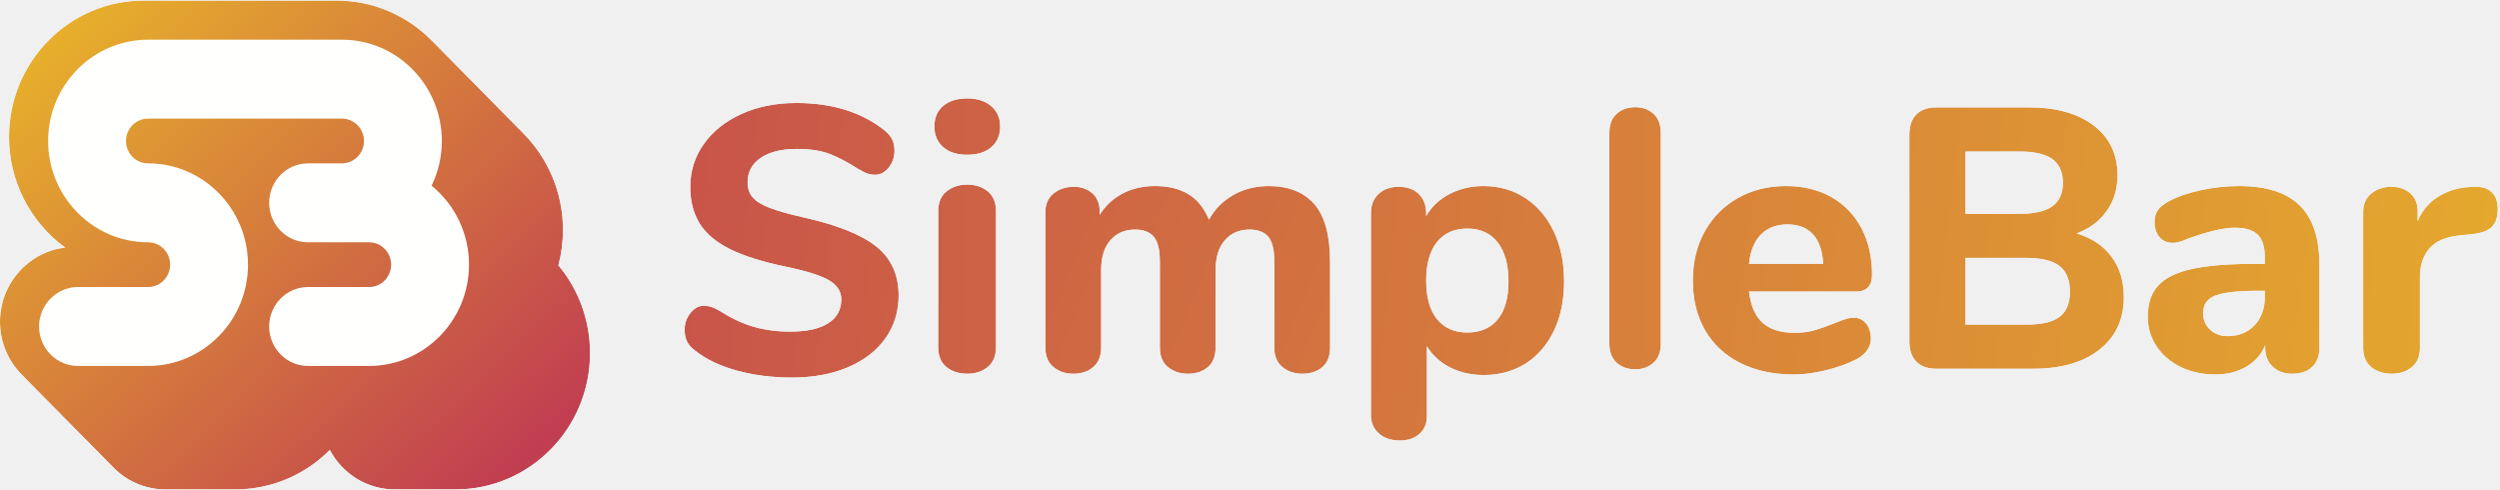
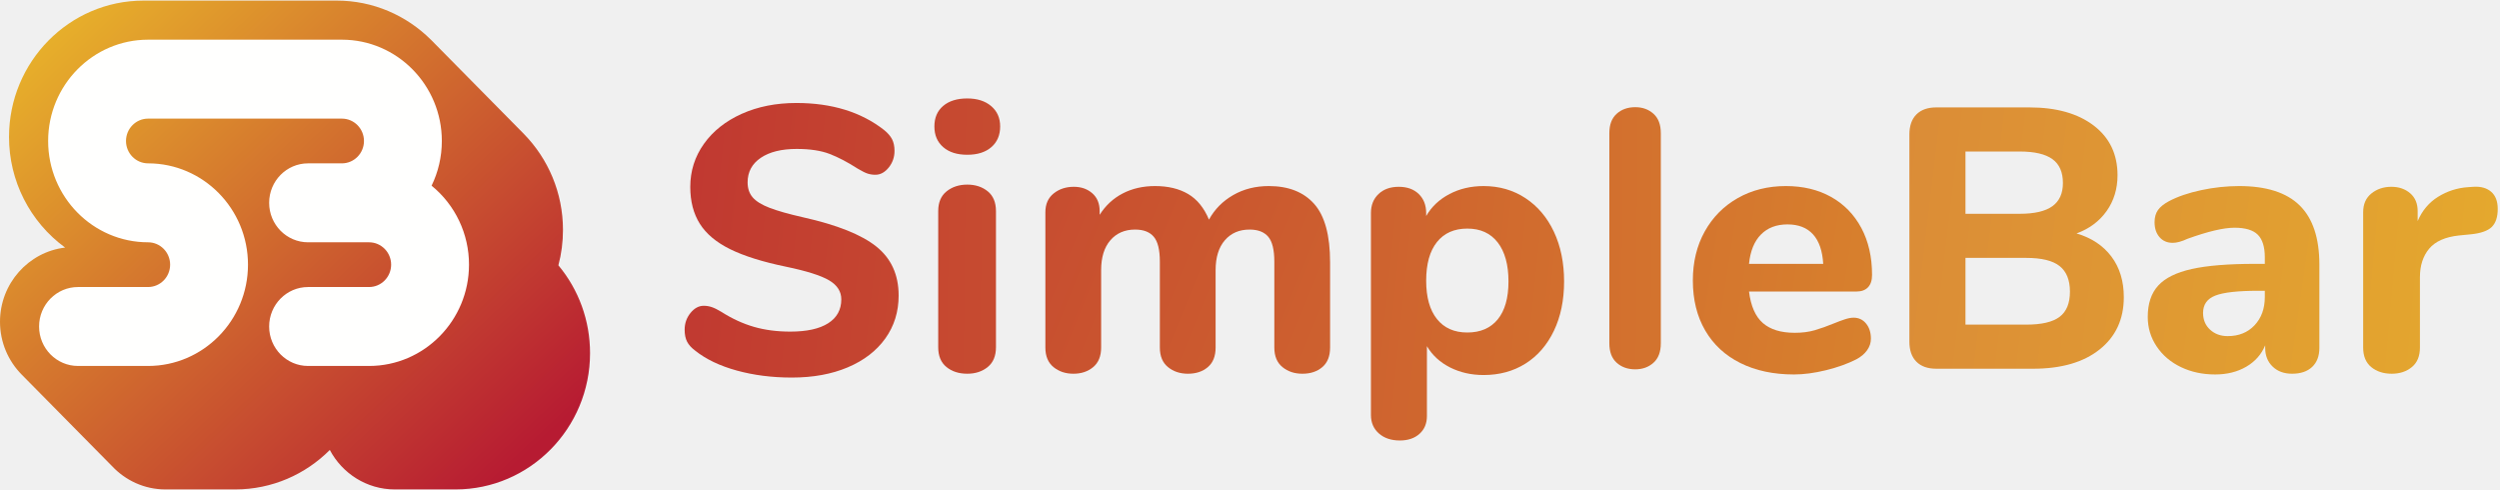
- <svg xmlns="http://www.w3.org/2000/svg" xmlns:xlink="http://www.w3.org/1999/xlink" height="111" width="567">
-   <linearGradient id="a">
-     <stop offset="0" stop-color="#e7b02b" />
-     <stop offset="1" stop-color="#c13e51" />
-   </linearGradient>
-   <linearGradient id="b" x1="900.348%" x2="-223.779%" xlink:href="#a" y1="168.689%" y2="11.726%" />
-   <linearGradient id="c" x1="2613.951%" x2="-1118.104%" xlink:href="#a" y1="155.619%" y2="1.848%" />
-   <linearGradient id="d" x1="546.761%" x2="-285.796%" xlink:href="#a" y1="184.393%" y2="-38.557%" />
-   <linearGradient id="e" x1="640.557%" x2="-591.447%" xlink:href="#a" y1="130.724%" y2="-34.222%" />
-   <linearGradient id="f" x1="1835.894%" x2="-2414.678%" xlink:href="#a" y1="116.586%" y2="-41.909%" />
-   <linearGradient id="g" x1="541.667%" x2="-835.807%" xlink:href="#a" y1="128.734%" y2="-93.344%" />
-   <linearGradient id="h" x1="342.393%" x2="-762.445%" xlink:href="#a" y1="94.549%" y2="-66.418%" />
-   <linearGradient id="i" x1="294.521%" x2="-1122.309%" xlink:href="#a" y1="88.696%" y2="-133.382%" />
-   <linearGradient id="j" x1="219.156%" x2="-1573.811%" xlink:href="#a" y1="70.839%" y2="-152.893%" />
-   <linearGradient id="k" x1="2.379%" x2="90.858%" xlink:href="#a" y1="13.22%" y2="91.018%" />
-   <mask id="l" fill="#fff">
-     <path d="m12.16 61.037c-3.856-1.062-7.002-2.57-9.439-4.521-.85-.633-1.46-1.306-1.827-2.025-.37-.717-.554-1.621-.554-2.713 0-1.435.44-2.698 1.318-3.79.88-1.09 1.885-1.637 3.018-1.637a5.68 5.68 0 0 1 1.829.302c.596.202 1.318.56 2.168 1.077 2.437 1.55 4.903 2.684 7.398 3.402 2.494.719 5.242 1.077 8.248 1.077 3.74 0 6.602-.632 8.588-1.896 1.983-1.261 2.976-3.071 2.976-5.426 0-1.779-.923-3.215-2.764-4.307-1.842-1.09-5.116-2.123-9.82-3.1-5.272-1.09-9.481-2.412-12.627-3.962s-5.442-3.474-6.888-5.772c-1.446-2.295-2.168-5.08-2.168-8.354 0-3.618 1.035-6.876 3.104-9.776 2.068-2.9 4.931-5.168 8.588-6.805 3.656-1.636 7.78-2.454 12.371-2.454 8.049 0 14.68 2.039 19.897 6.115.85.689 1.459 1.393 1.828 2.11.368.72.553 1.594.553 2.628 0 1.435-.44 2.699-1.318 3.79-.88 1.091-1.886 1.636-3.019 1.636a5.669 5.669 0 0 1 -1.743-.26c-.54-.17-1.29-.544-2.254-1.119-2.325-1.492-4.463-2.612-6.42-3.358-1.955-.746-4.435-1.12-7.44-1.12-3.457 0-6.178.676-8.161 2.024-1.985 1.35-2.976 3.2-2.976 5.555 0 1.379.382 2.513 1.148 3.403.765.891 2.04 1.679 3.826 2.368 1.785.69 4.321 1.408 7.61 2.154 7.708 1.722 13.25 3.934 16.622 6.632 3.372 2.7 5.06 6.403 5.06 11.111 0 3.675-1.007 6.92-3.019 9.733-2.013 2.814-4.846 4.996-8.503 6.546-3.655 1.55-7.893 2.325-12.711 2.325-4.479 0-8.645-.531-12.5-1.593" fill="#fff" fill-rule="evenodd" />
-   </mask>
-   <mask id="m" fill="#fff">
-     <path d="m2.738 61.236c-1.245-1.015-1.865-2.51-1.865-4.484v-30.877c0-1.973.635-3.469 1.908-4.484 1.272-1.014 2.834-1.522 4.686-1.522 1.85 0 3.398.508 4.642 1.522 1.243 1.015 1.865 2.51 1.865 4.484v30.877c0 1.975-.622 3.468-1.865 4.484-1.244 1.015-2.792 1.523-4.642 1.523-1.909 0-3.486-.508-4.729-1.523zm-.737-49.869c-1.331-1.155-1.996-2.72-1.996-4.695 0-1.972.665-3.522 1.996-4.652 1.329-1.127 3.152-1.692 5.466-1.692 2.255 0 4.062.578 5.423 1.734 1.358 1.156 2.038 2.694 2.038 4.61 0 1.975-.665 3.54-1.995 4.695-1.331 1.157-3.153 1.734-5.466 1.734-2.314 0-4.136-.577-5.466-1.734z" fill="#fff" fill-rule="evenodd" />
-   </mask>
-   <mask id="n" fill="#fff">
-     <path d="m61.184 4.253c2.4 2.705 3.602 7.122 3.602 13.254v19.317c0 1.952-.585 3.428-1.758 4.432-1.174 1.004-2.682 1.505-4.526 1.505-1.787 0-3.297-.501-4.524-1.505-1.23-1.004-1.844-2.48-1.844-4.432v-19.484c0-2.676-.46-4.558-1.382-5.645s-2.333-1.63-4.23-1.63c-2.347 0-4.22.81-5.615 2.425-1.397 1.618-2.095 3.875-2.095 6.774v17.56c0 1.952-.586 3.428-1.759 4.432s-2.682 1.505-4.525 1.505c-1.788 0-3.297-.501-4.525-1.505-1.229-1.004-1.843-2.48-1.843-4.432v-19.484c0-2.676-.46-4.558-1.382-5.645s-2.334-1.63-4.232-1.63c-2.345 0-4.218.81-5.613 2.425-1.397 1.618-2.095 3.875-2.095 6.774v17.56c0 1.952-.602 3.428-1.802 4.432-1.202 1.004-2.695 1.505-4.482 1.505-1.79 0-3.297-.501-4.525-1.505-1.229-1.004-1.843-2.48-1.843-4.432v-30.69c0-1.84.627-3.261 1.885-4.265 1.257-1.002 2.779-1.504 4.567-1.504 1.675 0 3.07.488 4.19 1.463 1.116.976 1.675 2.328 1.675 4.056v.836c1.34-2.118 3.085-3.734 5.236-4.85 2.151-1.116 4.595-1.674 7.332-1.674 2.96 0 5.46.6 7.499 1.798 2.038 1.2 3.616 3.136 4.734 5.812 1.284-2.342 3.113-4.194 5.488-5.561 2.374-1.365 5.07-2.048 8.086-2.048 4.468 0 7.904 1.353 10.306 4.056" fill="#fff" fill-rule="evenodd" />
-   </mask>
-   <mask id="o" fill="#fff">
-     <path d="m28.82 30.434c1.626-1.984 2.44-4.85 2.44-8.597 0-3.802-.814-6.751-2.44-8.848-1.627-2.097-3.925-3.145-6.897-3.145-2.974 0-5.272 1.02-6.897 3.061-1.628 2.041-2.44 4.963-2.44 8.764 0 3.747.812 6.64 2.44 8.681 1.625 2.041 3.923 3.061 6.897 3.061 2.972 0 5.27-.992 6.898-2.977zm6.267-27.51c2.776 1.818 4.934 4.361 6.477 7.632 1.541 3.27 2.314 7.033 2.314 11.281 0 4.25-.773 7.982-2.314 11.197-1.543 3.216-3.688 5.69-6.434 7.422-2.749 1.734-5.918 2.6-9.506 2.6-2.804 0-5.341-.574-7.613-1.719-2.27-1.146-4.024-2.754-5.257-4.822v15.852c0 1.676-.56 3.019-1.682 4.025s-2.608 1.51-4.458 1.51c-1.963 0-3.548-.532-4.753-1.594-1.206-1.063-1.809-2.46-1.809-4.194v-45.793c0-1.79.576-3.23 1.726-4.32 1.148-1.09 2.676-1.635 4.582-1.635s3.42.545 4.543 1.635c1.12 1.09 1.682 2.53 1.682 4.32v.67c1.233-2.124 2.999-3.786 5.3-4.99 2.298-1.201 4.878-1.803 7.738-1.803 3.533 0 6.688.91 9.463 2.725z" fill="#fff" fill-rule="evenodd" />
-   </mask>
-   <mask id="p" fill="#fff">
-     <path d="m1.808 58.268c-1.109-.996-1.663-2.462-1.663-4.401v-47.663c0-1.937.554-3.405 1.663-4.401 1.108-.997 2.512-1.495 4.216-1.495 1.65 0 3.027.498 4.138 1.495 1.108.996 1.663 2.464 1.663 4.4v47.664c0 1.939-.555 3.405-1.663 4.401-1.11.997-2.489 1.495-4.138 1.495-1.703 0-3.108-.498-4.216-1.495" fill="#fff" fill-rule="evenodd" />
-   </mask>
-   <mask id="q" fill="#fff">
-     <path d="m15.537 11.193c-1.512 1.535-2.413 3.75-2.703 6.649h16.836c-.174-2.955-.944-5.185-2.313-6.69-1.366-1.506-3.3-2.258-5.802-2.258-2.499 0-4.506.767-6.019 2.3zm23.866 20.197c.727.891 1.09 2.035 1.09 3.428 0 .949-.294 1.827-.874 2.635s-1.396 1.492-2.444 2.048c-1.977 1.003-4.274 1.827-6.893 2.467-2.615.64-5.032.961-7.24.961-4.658 0-8.711-.864-12.173-2.592s-6.123-4.194-7.984-7.4c-1.864-3.207-2.792-6.984-2.792-11.332 0-4.181.901-7.888 2.704-11.122 1.802-3.233 4.305-5.755 7.503-7.568 3.2-1.81 6.835-2.718 10.908-2.718 3.895 0 7.314.823 10.254 2.467 2.935 1.645 5.221 3.986 6.85 7.024 1.628 3.04 2.44 6.594 2.44 10.662 0 1.227-.305 2.162-.912 2.801-.612.642-1.474.962-2.576.962h-24.43c.406 3.29 1.45 5.674 3.14 7.15 1.687 1.477 4.1 2.216 7.241 2.216 1.687 0 3.2-.195 4.537-.585 1.339-.39 2.82-.92 4.452-1.589a35.775 35.775 0 0 1 2.356-.878c.754-.25 1.423-.377 2.007-.377 1.16 0 2.108.447 2.836 1.339z" fill="#fff" fill-rule="evenodd" />
-   </mask>
-   <mask id="r" fill="#fff">
-     <path d="m34.304 47.858c1.563-1.177 2.346-3.082 2.346-5.717 0-2.633-.783-4.566-2.346-5.8-1.563-1.232-4.076-1.85-7.536-1.85h-13.82v15.133h13.82c3.46 0 5.973-.588 7.536-1.766zm-21.356-23.37h12.312c3.348 0 5.817-.574 7.41-1.724 1.592-1.148 2.386-2.9 2.386-5.254 0-2.466-.794-4.274-2.387-5.423-1.592-1.148-4.06-1.723-7.409-1.723h-12.312v14.123zm33.12 9.709c1.87 2.495 2.806 5.563 2.806 9.206 0 4.989-1.83 8.94-5.487 11.853-3.656 2.916-8.694 4.372-15.112 4.372h-21.942c-1.953 0-3.46-.531-4.521-1.597-1.058-1.065-1.59-2.578-1.59-4.54v-46.994c0-1.962.532-3.475 1.59-4.54 1.061-1.064 2.568-1.598 4.52-1.598h21.104c6.14 0 11.01 1.374 14.615 4.12 3.6 2.747 5.397 6.502 5.397 11.265 0 3.083-.824 5.788-2.468 8.113-1.648 2.326-3.924 4.022-6.827 5.086 3.408 1.009 6.044 2.76 7.914 5.254z" fill="#fff" fill-rule="evenodd" />
-   </mask>
-   <mask id="s" fill="#fff">
-     <path d="m24.545 31.765c1.547-1.644 2.32-3.776 2.32-6.398v-1.42h-1.458c-4.645 0-7.895.362-9.758 1.086-1.864.725-2.793 2.035-2.793 3.93 0 1.562.53 2.83 1.589 3.806 1.063.975 2.392 1.462 3.996 1.462 2.523 0 4.557-.82 6.104-2.466zm10.227-27.177c2.98 2.926 4.473 7.4 4.473 13.42v18.9c0 1.84-.548 3.276-1.634 4.306-1.09 1.032-2.61 1.547-4.557 1.547-1.833 0-3.308-.543-4.424-1.63-1.12-1.087-1.68-2.495-1.68-4.223v-.586c-.858 2.063-2.29 3.68-4.298 4.85-2.004 1.17-4.352 1.756-7.045 1.756-2.866 0-5.457-.557-7.78-1.672-2.321-1.114-4.154-2.676-5.499-4.683-1.349-2.007-2.023-4.236-2.023-6.69 0-3.01.789-5.379 2.366-7.108 1.574-1.727 4.111-2.982 7.605-3.763 3.494-.78 8.28-1.17 14.353-1.17h2.237v-1.506c0-2.34-.53-4.041-1.589-5.1-1.063-1.059-2.823-1.59-5.289-1.59-2.461 0-6.016.837-10.657 2.51-1.318.614-2.434.92-3.353.92-1.26 0-2.263-.432-3.006-1.297-.747-.863-1.12-1.993-1.12-3.387 0-1.114.259-2.034.777-2.759.514-.724 1.345-1.393 2.492-2.007 2.004-1.059 4.454-1.895 7.35-2.509a41.197 41.197 0 0 1 8.55-.92c6.188 0 10.771 1.464 13.751 4.391z" fill="#fff" fill-rule="evenodd" />
-   </mask>
-   <mask id="t" fill="#fff">
-     <path d="m29.223 1.494c.994.865 1.49 2.161 1.49 3.888 0 1.84-.454 3.207-1.361 4.098-.911.892-2.533 1.45-4.862 1.672l-2.56.251c-3.126.334-5.387 1.338-6.782 3.01-1.39 1.673-2.086 3.82-2.086 6.44v15.97c0 1.953-.613 3.43-1.834 4.433-1.225 1.004-2.745 1.505-4.563 1.505-1.875 0-3.429-.501-4.65-1.505-1.221-1.004-1.834-2.48-1.834-4.432v-30.69c0-1.84.628-3.261 1.88-4.265 1.246-1.002 2.754-1.504 4.516-1.504 1.705 0 3.127.488 4.264 1.463 1.138.976 1.705 2.328 1.705 4.056v2.256c1.025-2.395 2.575-4.235 4.65-5.518a14.597 14.597 0 0 1 6.78-2.173l1.194-.084c1.705-.111 3.055.265 4.053 1.129" fill="#fff" fill-rule="evenodd" />
-   </mask>
-   <mask id="u" fill="#fff">
-     <path d="m126.694 60.173a31.143 31.143 0 0 0 1.04-8.033c0-8.465-3.38-16.145-8.84-21.733h.003l-.097-.1-.026-.026-20.746-21.014-.129-.13-.188-.191.004.012c-5.505-5.452-13.027-8.822-21.315-8.822h-43.84c-16.825 0-30.512 13.867-30.512 30.91a31.013 31.013 0 0 0 12.726 25.104c-8.306.978-14.774 8.15-14.774 16.821 0 4.686 1.89 8.933 4.936 12.002l20.443 20.7v-.005c3.05 3.279 7.372 5.332 12.16 5.332h15.841c8.355 0 15.935-3.418 21.451-8.948 2.821 5.321 8.37 8.948 14.738 8.948h13.795c16.824 0 30.512-13.866 30.512-30.91 0-7.386-2.567-14.389-7.183-19.917" fill="#fff" fill-rule="evenodd" />
-   </mask>
+ <svg xmlns="http://www.w3.org/2000/svg" viewBox="0 0 567 111">
+   <defs>
+     <linearGradient x1="900.348%" y1="168.689%" x2="-223.779%" y2="11.726%" id="a">
+       <stop stop-color="#E7B02B" offset="0%" />
+       <stop stop-color="#B71B32" offset="100%" />
+     </linearGradient>
+     <linearGradient x1="2613.951%" y1="155.619%" x2="-1118.104%" y2="1.848%" id="b">
+       <stop stop-color="#E7B02B" offset="0%" />
+       <stop stop-color="#B71B32" offset="100%" />
+     </linearGradient>
+     <linearGradient x1="546.761%" y1="184.393%" x2="-285.796%" y2="-38.557%" id="c">
+       <stop stop-color="#E7B02B" offset="0%" />
+       <stop stop-color="#B71B32" offset="100%" />
+     </linearGradient>
+     <linearGradient x1="640.557%" y1="130.724%" x2="-591.447%" y2="-34.222%" id="d">
+       <stop stop-color="#E7B02B" offset="0%" />
+       <stop stop-color="#B71B32" offset="100%" />
+     </linearGradient>
+     <linearGradient x1="1835.894%" y1="116.586%" x2="-2414.678%" y2="-41.909%" id="e">
+       <stop stop-color="#E7B02B" offset="0%" />
+       <stop stop-color="#B71B32" offset="100%" />
+     </linearGradient>
+     <linearGradient x1="541.667%" y1="128.734%" x2="-835.807%" y2="-93.344%" id="f">
+       <stop stop-color="#E7B02B" offset="0%" />
+       <stop stop-color="#B71B32" offset="100%" />
+     </linearGradient>
+     <linearGradient x1="342.393%" y1="94.549%" x2="-762.445%" y2="-66.418%" id="g">
+       <stop stop-color="#E7B02B" offset="0%" />
+       <stop stop-color="#C13E51" offset="100%" />
+     </linearGradient>
+     <linearGradient x1="294.521%" y1="88.696%" x2="-1122.309%" y2="-133.382%" id="h">
+       <stop stop-color="#E7B02B" offset="0%" />
+       <stop stop-color="#C13E51" offset="100%" />
+     </linearGradient>
+     <linearGradient x1="219.156%" y1="70.839%" x2="-1573.811%" y2="-152.893%" id="i">
+       <stop stop-color="#E7B02B" offset="0%" />
+       <stop stop-color="#C13E51" offset="100%" />
+     </linearGradient>
+     <linearGradient x1="2.379%" y1="13.22%" x2="90.858%" y2="91.018%" id="j">
+       <stop stop-color="#E7B02B" offset="0%" />
+       <stop stop-color="#B71B32" offset="100%" />
+     </linearGradient>
+   </defs>
  <g fill="none" fill-rule="evenodd">
-     <path d="m12.16 61.037c-3.856-1.062-7.002-2.57-9.439-4.521-.85-.633-1.46-1.306-1.827-2.025-.37-.717-.554-1.621-.554-2.713 0-1.435.44-2.698 1.318-3.79.88-1.09 1.885-1.637 3.018-1.637a5.68 5.68 0 0 1 1.829.302c.596.202 1.318.56 2.168 1.077 2.437 1.55 4.903 2.684 7.398 3.402 2.494.719 5.242 1.077 8.248 1.077 3.74 0 6.602-.632 8.588-1.896 1.983-1.261 2.976-3.071 2.976-5.426 0-1.779-.923-3.215-2.764-4.307-1.842-1.09-5.116-2.123-9.82-3.1-5.272-1.09-9.481-2.412-12.627-3.962s-5.442-3.474-6.888-5.772c-1.446-2.295-2.168-5.08-2.168-8.354 0-3.618 1.035-6.876 3.104-9.776 2.068-2.9 4.931-5.168 8.588-6.805 3.656-1.636 7.78-2.454 12.371-2.454 8.049 0 14.68 2.039 19.897 6.115.85.689 1.459 1.393 1.828 2.11.368.72.553 1.594.553 2.628 0 1.435-.44 2.699-1.318 3.79-.88 1.091-1.886 1.636-3.019 1.636a5.669 5.669 0 0 1 -1.743-.26c-.54-.17-1.29-.544-2.254-1.119-2.325-1.492-4.463-2.612-6.42-3.358-1.955-.746-4.435-1.12-7.44-1.12-3.457 0-6.178.676-8.161 2.024-1.985 1.35-2.976 3.2-2.976 5.555 0 1.379.382 2.513 1.148 3.403.765.891 2.04 1.679 3.826 2.368 1.785.69 4.321 1.408 7.61 2.154 7.708 1.722 13.25 3.934 16.622 6.632 3.372 2.7 5.06 6.403 5.06 11.111 0 3.675-1.007 6.92-3.019 9.733-2.013 2.814-4.846 4.996-8.503 6.546-3.655 1.55-7.893 2.325-12.711 2.325-4.479 0-8.645-.531-12.5-1.593" fill="url(#b)" mask="url(#l)" transform="translate(155 23)" />
-     <path d="m2.738 61.236c-1.245-1.015-1.865-2.51-1.865-4.484v-30.877c0-1.973.635-3.469 1.908-4.484 1.272-1.014 2.834-1.522 4.686-1.522 1.85 0 3.398.508 4.642 1.522 1.243 1.015 1.865 2.51 1.865 4.484v30.877c0 1.975-.622 3.468-1.865 4.484-1.244 1.015-2.792 1.523-4.642 1.523-1.909 0-3.486-.508-4.729-1.523zm-.737-49.869c-1.331-1.155-1.996-2.72-1.996-4.695 0-1.972.665-3.522 1.996-4.652 1.329-1.127 3.152-1.692 5.466-1.692 2.255 0 4.062.578 5.423 1.734 1.358 1.156 2.038 2.694 2.038 4.61 0 1.975-.665 3.54-1.995 4.695-1.331 1.157-3.153 1.734-5.466 1.734-2.314 0-4.136-.577-5.466-1.734z" fill="url(#c)" mask="url(#m)" transform="translate(212 22)" />
-     <path d="m61.184 4.253c2.4 2.705 3.602 7.122 3.602 13.254v19.317c0 1.952-.585 3.428-1.758 4.432-1.174 1.004-2.682 1.505-4.526 1.505-1.787 0-3.297-.501-4.524-1.505-1.23-1.004-1.844-2.48-1.844-4.432v-19.484c0-2.676-.46-4.558-1.382-5.645s-2.333-1.63-4.23-1.63c-2.347 0-4.22.81-5.615 2.425-1.397 1.618-2.095 3.875-2.095 6.774v17.56c0 1.952-.586 3.428-1.759 4.432s-2.682 1.505-4.525 1.505c-1.788 0-3.297-.501-4.525-1.505-1.229-1.004-1.843-2.48-1.843-4.432v-19.484c0-2.676-.46-4.558-1.382-5.645s-2.334-1.63-4.232-1.63c-2.345 0-4.218.81-5.613 2.425-1.397 1.618-2.095 3.875-2.095 6.774v17.56c0 1.952-.602 3.428-1.802 4.432-1.202 1.004-2.695 1.505-4.482 1.505-1.79 0-3.297-.501-4.525-1.505-1.229-1.004-1.843-2.48-1.843-4.432v-30.69c0-1.84.627-3.261 1.885-4.265 1.257-1.002 2.779-1.504 4.567-1.504 1.675 0 3.07.488 4.19 1.463 1.116.976 1.675 2.328 1.675 4.056v.836c1.34-2.118 3.085-3.734 5.236-4.85 2.151-1.116 4.595-1.674 7.332-1.674 2.96 0 5.46.6 7.499 1.798 2.038 1.2 3.616 3.136 4.734 5.812 1.284-2.342 3.113-4.194 5.488-5.561 2.374-1.365 5.07-2.048 8.086-2.048 4.468 0 7.904 1.353 10.306 4.056" fill="url(#d)" mask="url(#n)" transform="translate(237 42)" />
-     <path d="m28.82 30.434c1.626-1.984 2.44-4.85 2.44-8.597 0-3.802-.814-6.751-2.44-8.848-1.627-2.097-3.925-3.145-6.897-3.145-2.974 0-5.272 1.02-6.897 3.061-1.628 2.041-2.44 4.963-2.44 8.764 0 3.747.812 6.64 2.44 8.681 1.625 2.041 3.923 3.061 6.897 3.061 2.972 0 5.27-.992 6.898-2.977zm6.267-27.51c2.776 1.818 4.934 4.361 6.477 7.632 1.541 3.27 2.314 7.033 2.314 11.281 0 4.25-.773 7.982-2.314 11.197-1.543 3.216-3.688 5.69-6.434 7.422-2.749 1.734-5.918 2.6-9.506 2.6-2.804 0-5.341-.574-7.613-1.719-2.27-1.146-4.024-2.754-5.257-4.822v15.852c0 1.676-.56 3.019-1.682 4.025s-2.608 1.51-4.458 1.51c-1.963 0-3.548-.532-4.753-1.594-1.206-1.063-1.809-2.46-1.809-4.194v-45.793c0-1.79.576-3.23 1.726-4.32 1.148-1.09 2.676-1.635 4.582-1.635s3.42.545 4.543 1.635c1.12 1.09 1.682 2.53 1.682 4.32v.67c1.233-2.124 2.999-3.786 5.3-4.99 2.298-1.201 4.878-1.803 7.738-1.803 3.533 0 6.688.91 9.463 2.725z" fill="url(#e)" mask="url(#o)" transform="translate(311 42)" />
-     <path d="m1.808 58.268c-1.109-.996-1.663-2.462-1.663-4.401v-47.663c0-1.937.554-3.405 1.663-4.401 1.108-.997 2.512-1.495 4.216-1.495 1.65 0 3.027.498 4.138 1.495 1.108.996 1.663 2.464 1.663 4.4v47.664c0 1.939-.555 3.405-1.663 4.401-1.11.997-2.489 1.495-4.138 1.495-1.703 0-3.108-.498-4.216-1.495" fill="url(#f)" mask="url(#p)" transform="translate(365 24)" />
-     <path d="m15.537 11.193c-1.512 1.535-2.413 3.75-2.703 6.649h16.836c-.174-2.955-.944-5.185-2.313-6.69-1.366-1.506-3.3-2.258-5.802-2.258-2.499 0-4.506.767-6.019 2.3zm23.866 20.197c.727.891 1.09 2.035 1.09 3.428 0 .949-.294 1.827-.874 2.635s-1.396 1.492-2.444 2.048c-1.977 1.003-4.274 1.827-6.893 2.467-2.615.64-5.032.961-7.24.961-4.658 0-8.711-.864-12.173-2.592s-6.123-4.194-7.984-7.4c-1.864-3.207-2.792-6.984-2.792-11.332 0-4.181.901-7.888 2.704-11.122 1.802-3.233 4.305-5.755 7.503-7.568 3.2-1.81 6.835-2.718 10.908-2.718 3.895 0 7.314.823 10.254 2.467 2.935 1.645 5.221 3.986 6.85 7.024 1.628 3.04 2.44 6.594 2.44 10.662 0 1.227-.305 2.162-.912 2.801-.612.642-1.474.962-2.576.962h-24.43c.406 3.29 1.45 5.674 3.14 7.15 1.687 1.477 4.1 2.216 7.241 2.216 1.687 0 3.2-.195 4.537-.585 1.339-.39 2.82-.92 4.452-1.589a35.775 35.775 0 0 1 2.356-.878c.754-.25 1.423-.377 2.007-.377 1.16 0 2.108.447 2.836 1.339z" fill="url(#g)" mask="url(#q)" transform="translate(384 42)" />
-     <path d="m34.304 47.858c1.563-1.177 2.346-3.082 2.346-5.717 0-2.633-.783-4.566-2.346-5.8-1.563-1.232-4.076-1.85-7.536-1.85h-13.82v15.133h13.82c3.46 0 5.973-.588 7.536-1.766zm-21.356-23.37h12.312c3.348 0 5.817-.574 7.41-1.724 1.592-1.148 2.386-2.9 2.386-5.254 0-2.466-.794-4.274-2.387-5.423-1.592-1.148-4.06-1.723-7.409-1.723h-12.312v14.123zm33.12 9.709c1.87 2.495 2.806 5.563 2.806 9.206 0 4.989-1.83 8.94-5.487 11.853-3.656 2.916-8.694 4.372-15.112 4.372h-21.942c-1.953 0-3.46-.531-4.521-1.597-1.058-1.065-1.59-2.578-1.59-4.54v-46.994c0-1.962.532-3.475 1.59-4.54 1.061-1.064 2.568-1.598 4.52-1.598h21.104c6.14 0 11.01 1.374 14.615 4.12 3.6 2.747 5.397 6.502 5.397 11.265 0 3.083-.824 5.788-2.468 8.113-1.648 2.326-3.924 4.022-6.827 5.086 3.408 1.009 6.044 2.76 7.914 5.254z" fill="url(#h)" mask="url(#r)" transform="translate(433 24)" />
-     <path d="m24.545 31.765c1.547-1.644 2.32-3.776 2.32-6.398v-1.42h-1.458c-4.645 0-7.895.362-9.758 1.086-1.864.725-2.793 2.035-2.793 3.93 0 1.562.53 2.83 1.589 3.806 1.063.975 2.392 1.462 3.996 1.462 2.523 0 4.557-.82 6.104-2.466zm10.227-27.177c2.98 2.926 4.473 7.4 4.473 13.42v18.9c0 1.84-.548 3.276-1.634 4.306-1.09 1.032-2.61 1.547-4.557 1.547-1.833 0-3.308-.543-4.424-1.63-1.12-1.087-1.68-2.495-1.68-4.223v-.586c-.858 2.063-2.29 3.68-4.298 4.85-2.004 1.17-4.352 1.756-7.045 1.756-2.866 0-5.457-.557-7.78-1.672-2.321-1.114-4.154-2.676-5.499-4.683-1.349-2.007-2.023-4.236-2.023-6.69 0-3.01.789-5.379 2.366-7.108 1.574-1.727 4.111-2.982 7.605-3.763 3.494-.78 8.28-1.17 14.353-1.17h2.237v-1.506c0-2.34-.53-4.041-1.589-5.1-1.063-1.059-2.823-1.59-5.289-1.59-2.461 0-6.016.837-10.657 2.51-1.318.614-2.434.92-3.353.92-1.26 0-2.263-.432-3.006-1.297-.747-.863-1.12-1.993-1.12-3.387 0-1.114.259-2.034.777-2.759.514-.724 1.345-1.393 2.492-2.007 2.004-1.059 4.454-1.895 7.35-2.509a41.197 41.197 0 0 1 8.55-.92c6.188 0 10.771 1.464 13.751 4.391z" fill="url(#i)" mask="url(#s)" transform="translate(487 42)" />
-     <path d="m29.223 1.494c.994.865 1.49 2.161 1.49 3.888 0 1.84-.454 3.207-1.361 4.098-.911.892-2.533 1.45-4.862 1.672l-2.56.251c-3.126.334-5.387 1.338-6.782 3.01-1.39 1.673-2.086 3.82-2.086 6.44v15.97c0 1.953-.613 3.43-1.834 4.433-1.225 1.004-2.745 1.505-4.563 1.505-1.875 0-3.429-.501-4.65-1.505-1.221-1.004-1.834-2.48-1.834-4.432v-30.69c0-1.84.628-3.261 1.88-4.265 1.246-1.002 2.754-1.504 4.516-1.504 1.705 0 3.127.488 4.264 1.463 1.138.976 1.705 2.328 1.705 4.056v2.256c1.025-2.395 2.575-4.235 4.65-5.518a14.597 14.597 0 0 1 6.78-2.173l1.194-.084c1.705-.111 3.055.265 4.053 1.129" fill="url(#j)" mask="url(#t)" transform="translate(536 42)" />
-     <path d="m126.694 60.173a31.143 31.143 0 0 0 1.04-8.033c0-8.465-3.38-16.145-8.84-21.733h.003l-.097-.1-.026-.026-20.746-21.014-.129-.13-.188-.191.004.012c-5.505-5.452-13.027-8.822-21.315-8.822h-43.84c-16.825 0-30.512 13.867-30.512 30.91a31.013 31.013 0 0 0 12.726 25.104c-8.306.978-14.774 8.15-14.774 16.821 0 4.686 1.89 8.933 4.936 12.002l20.443 20.7v-.005c3.05 3.279 7.372 5.332 12.16 5.332h15.841c8.355 0 15.935-3.418 21.451-8.948 2.821 5.321 8.37 8.948 14.738 8.948h13.795c16.824 0 30.512-13.866 30.512-30.91 0-7.386-2.567-14.389-7.183-19.917" fill="url(#k)" mask="url(#u)" />
-     <path d="m83.74 83h-13.84c-4.878 0-8.833-4.008-8.833-8.951 0-4.944 3.955-8.952 8.833-8.952h13.84c2.76 0 5.005-2.276 5.005-5.073s-2.246-5.072-5.006-5.072h-13.839c-4.878 0-8.833-4.008-8.833-8.952s3.955-8.952 8.833-8.952h7.676c2.76 0 5.006-2.275 5.006-5.072 0-2.798-2.245-5.073-5.006-5.073h-43.982c-2.76 0-5.006 2.275-5.006 5.073 0 2.797 2.246 5.072 5.006 5.072 12.502 0 22.672 10.307 22.672 22.976 0 12.67-10.17 22.976-22.672 22.976h-15.893c-4.879 0-8.833-4.008-8.833-8.951 0-4.944 3.954-8.952 8.833-8.952h15.893c2.76 0 5.006-2.276 5.006-5.073s-2.245-5.072-5.006-5.072c-12.502 0-22.672-10.308-22.672-22.976 0-12.67 10.17-22.976 22.672-22.976h43.982c12.502 0 22.673 10.307 22.673 22.976 0 3.636-.837 7.076-2.327 10.135a23.06 23.06 0 0 1 8.49 17.913c0 12.67-10.172 22.976-22.673 22.976" fill="#fffffe" />
+     <path d="M12.16 62.037c-3.856-1.062-7.002-2.57-9.439-4.521-.85-.633-1.46-1.306-1.827-2.025-.37-.717-.554-1.621-.554-2.713 0-1.435.44-2.698 1.318-3.79.88-1.09 1.885-1.637 3.018-1.637a5.68 5.68 0 011.829.302c.596.202 1.318.56 2.168 1.077 2.437 1.55 4.903 2.684 7.398 3.402 2.494.719 5.242 1.077 8.248 1.077 3.74 0 6.602-.632 8.588-1.896 1.983-1.261 2.976-3.071 2.976-5.426 0-1.779-.923-3.215-2.764-4.307-1.842-1.09-5.116-2.123-9.82-3.1-5.272-1.09-9.481-2.412-12.627-3.962-3.146-1.55-5.442-3.474-6.888-5.772-1.446-2.295-2.168-5.08-2.168-8.354 0-3.618 1.035-6.876 3.104-9.776 2.068-2.9 4.931-5.168 8.588-6.805 3.656-1.636 7.78-2.454 12.371-2.454 8.049 0 14.68 2.039 19.897 6.115.85.689 1.459 1.393 1.828 2.11.368.72.553 1.594.553 2.628 0 1.435-.44 2.699-1.318 3.79-.88 1.091-1.886 1.636-3.019 1.636a5.669 5.669 0 01-1.743-.26c-.54-.17-1.29-.544-2.254-1.119-2.325-1.492-4.463-2.612-6.42-3.358-1.955-.746-4.435-1.12-7.44-1.12-3.457 0-6.178.676-8.161 2.024-1.985 1.35-2.976 3.2-2.976 5.555 0 1.379.382 2.513 1.148 3.403.765.891 2.04 1.679 3.826 2.368 1.785.69 4.321 1.408 7.61 2.154 7.708 1.722 13.25 3.934 16.622 6.632 3.372 2.7 5.06 6.403 5.06 11.111 0 3.675-1.007 6.92-3.019 9.733-2.013 2.814-4.846 4.996-8.503 6.546-3.655 1.55-7.893 2.325-12.711 2.325-4.479 0-8.645-.531-12.5-1.593" fill="url(#a)" transform="translate(155 22)" />
+     <path d="M59.738 61.236c-1.245-1.015-1.865-2.51-1.865-4.484V25.875c0-1.973.635-3.469 1.908-4.484 1.272-1.014 2.834-1.522 4.686-1.522 1.85 0 3.398.508 4.642 1.522 1.243 1.015 1.865 2.51 1.865 4.484v30.877c0 1.975-.622 3.468-1.865 4.484-1.244 1.015-2.792 1.523-4.642 1.523-1.909 0-3.486-.508-4.729-1.523zm-.737-49.869c-1.331-1.155-1.996-2.72-1.996-4.695 0-1.973.665-3.523 1.996-4.652C60.33.893 62.153.328 64.467.328c2.255 0 4.062.578 5.423 1.734 1.358 1.156 2.038 2.694 2.038 4.61 0 1.975-.665 3.54-1.995 4.695-1.331 1.157-3.153 1.734-5.466 1.734-2.314 0-4.136-.577-5.466-1.734z" fill="url(#b)" transform="translate(155 22)" />
+     <path d="M143.184 24.253c2.4 2.705 3.602 7.122 3.602 13.254v19.317c0 1.952-.585 3.428-1.758 4.432-1.174 1.004-2.682 1.505-4.526 1.505-1.787 0-3.297-.501-4.524-1.505-1.23-1.004-1.844-2.48-1.844-4.432V37.34c0-2.676-.46-4.558-1.382-5.645-.922-1.087-2.333-1.63-4.23-1.63-2.347 0-4.22.81-5.615 2.425-1.397 1.618-2.095 3.875-2.095 6.774v17.56c0 1.952-.586 3.428-1.759 4.432-1.173 1.004-2.682 1.505-4.525 1.505-1.788 0-3.297-.501-4.525-1.505-1.229-1.004-1.843-2.48-1.843-4.432V37.34c0-2.676-.46-4.558-1.382-5.645-.922-1.087-2.334-1.63-4.232-1.63-2.345 0-4.218.81-5.613 2.425-1.397 1.618-2.095 3.875-2.095 6.774v17.56c0 1.952-.602 3.428-1.802 4.432-1.202 1.004-2.695 1.505-4.482 1.505-1.79 0-3.297-.501-4.525-1.505-1.23-1.004-1.843-2.48-1.843-4.432v-30.69c0-1.84.627-3.261 1.885-4.265 1.257-1.002 2.778-1.504 4.567-1.504 1.675 0 3.07.488 4.19 1.463 1.116.976 1.675 2.328 1.675 4.056v.836c1.34-2.118 3.085-3.734 5.236-4.85 2.15-1.115 4.595-1.673 7.332-1.673 2.96 0 5.46.6 7.499 1.798 2.038 1.2 3.616 3.136 4.734 5.812 1.284-2.342 3.113-4.194 5.488-5.561 2.374-1.366 5.07-2.049 8.086-2.049 4.468 0 7.904 1.353 10.306 4.056" fill="url(#c)" transform="translate(155 22)" />
+     <path d="M184.82 50.434c1.626-1.984 2.44-4.85 2.44-8.597 0-3.802-.814-6.751-2.44-8.848-1.627-2.097-3.925-3.145-6.897-3.145-2.974 0-5.272 1.02-6.897 3.061-1.628 2.041-2.44 4.963-2.44 8.764 0 3.747.812 6.64 2.44 8.681 1.625 2.041 3.923 3.061 6.897 3.061 2.972 0 5.27-.992 6.898-2.977zm6.267-27.51c2.776 1.818 4.934 4.361 6.477 7.632 1.541 3.27 2.314 7.033 2.314 11.281 0 4.25-.773 7.982-2.314 11.197-1.543 3.216-3.688 5.69-6.434 7.422-2.749 1.734-5.918 2.6-9.506 2.6-2.804 0-5.341-.574-7.613-1.719-2.27-1.146-4.024-2.754-5.257-4.822v15.852c0 1.676-.56 3.019-1.682 4.025-1.122 1.006-2.608 1.51-4.458 1.51-1.963 0-3.548-.532-4.753-1.594-1.206-1.063-1.809-2.46-1.809-4.194V26.321c0-1.79.576-3.23 1.726-4.32 1.148-1.09 2.676-1.635 4.583-1.635 1.906 0 3.42.545 4.543 1.635 1.12 1.09 1.682 2.53 1.682 4.32v.67c1.233-2.124 2.999-3.786 5.3-4.99 2.298-1.202 4.878-1.803 7.738-1.803 3.533 0 6.688.91 9.463 2.725z" fill="url(#d)" transform="translate(155 22)" />
+     <path d="M211.808 60.268c-1.109-.996-1.663-2.462-1.663-4.401V8.204c0-1.937.554-3.405 1.663-4.401 1.108-.997 2.513-1.495 4.216-1.495 1.65 0 3.027.498 4.138 1.495 1.108.996 1.663 2.464 1.663 4.4v47.664c0 1.939-.555 3.405-1.663 4.401-1.11.997-2.489 1.495-4.138 1.495-1.703 0-3.108-.498-4.216-1.495" fill="url(#e)" transform="translate(155 22)" />
+     <path d="M244.537 31.193c-1.512 1.535-2.413 3.75-2.703 6.649h16.837c-.174-2.955-.944-5.185-2.313-6.69-1.366-1.506-3.3-2.258-5.802-2.258-2.499 0-4.506.767-6.019 2.3zm23.866 20.196c.727.891 1.09 2.035 1.09 3.428 0 .949-.294 1.827-.874 2.635-.58.808-1.396 1.492-2.444 2.048-1.977 1.003-4.274 1.827-6.893 2.467-2.615.64-5.032.961-7.24.961-4.658 0-8.711-.864-12.173-2.592-3.462-1.728-6.123-4.194-7.984-7.4-1.864-3.205-2.792-6.983-2.792-11.331 0-4.181.901-7.888 2.704-11.122 1.802-3.233 4.305-5.755 7.503-7.568 3.2-1.81 6.835-2.718 10.908-2.718 3.895 0 7.314.823 10.254 2.467 2.935 1.645 5.221 3.986 6.85 7.024 1.628 3.04 2.44 6.594 2.44 10.662 0 1.227-.305 2.162-.912 2.801-.612.642-1.474.962-2.576.962h-24.43c.406 3.29 1.45 5.674 3.14 7.15 1.687 1.477 4.1 2.216 7.241 2.216 1.687 0 3.2-.195 4.537-.585 1.339-.39 2.82-.92 4.452-1.589a35.774 35.774 0 012.356-.878c.754-.25 1.423-.377 2.007-.377 1.16 0 2.108.447 2.836 1.339z" fill="url(#f)" transform="translate(155 22)" />
+     <path d="M312.304 49.858c1.563-1.177 2.346-3.082 2.346-5.717 0-2.633-.783-4.566-2.346-5.8-1.563-1.232-4.076-1.85-7.536-1.85h-13.82v15.133h13.82c3.46 0 5.973-.588 7.536-1.766zm-21.356-23.37h12.313c3.348 0 5.817-.574 7.41-1.724 1.592-1.148 2.386-2.9 2.386-5.254 0-2.466-.794-4.274-2.387-5.423-1.592-1.148-4.06-1.723-7.409-1.723h-12.313v14.123zm33.12 9.709c1.87 2.495 2.806 5.563 2.806 9.206 0 4.989-1.83 8.94-5.487 11.853-3.656 2.916-8.694 4.372-15.112 4.372h-21.942c-1.953 0-3.46-.531-4.521-1.597-1.058-1.065-1.59-2.578-1.59-4.54V8.497c0-1.962.532-3.475 1.59-4.54 1.061-1.064 2.568-1.598 4.52-1.598h21.104c6.14 0 11.01 1.374 14.615 4.12 3.6 2.747 5.397 6.502 5.397 11.265 0 3.083-.824 5.788-2.468 8.113-1.648 2.326-3.924 4.022-6.827 5.086 3.408 1.009 6.044 2.76 7.914 5.254z" fill="url(#g)" transform="translate(155 22)" />
+     <path d="M356.545 51.765c1.547-1.644 2.32-3.776 2.32-6.398v-1.42h-1.458c-4.645 0-7.895.362-9.758 1.086-1.864.725-2.793 2.035-2.793 3.93 0 1.562.53 2.83 1.589 3.806 1.063.975 2.392 1.462 3.996 1.462 2.523 0 4.557-.82 6.104-2.466zm10.227-27.177c2.98 2.926 4.473 7.4 4.473 13.42v18.9c0 1.84-.548 3.276-1.634 4.306-1.09 1.032-2.61 1.547-4.557 1.547-1.833 0-3.308-.543-4.424-1.63-1.12-1.087-1.68-2.495-1.68-4.223v-.586c-.858 2.063-2.29 3.68-4.298 4.85-2.004 1.17-4.352 1.756-7.045 1.756-2.866 0-5.457-.557-7.78-1.672-2.321-1.114-4.154-2.676-5.499-4.683-1.349-2.007-2.023-4.236-2.023-6.69 0-3.01.789-5.379 2.366-7.108 1.574-1.727 4.111-2.982 7.605-3.763 3.494-.78 8.28-1.17 14.353-1.17h2.237v-1.506c0-2.34-.53-4.041-1.589-5.1-1.063-1.059-2.823-1.59-5.289-1.59-2.461 0-6.016.837-10.657 2.51-1.318.614-2.434.92-3.353.92-1.26 0-2.263-.432-3.006-1.297-.747-.863-1.12-1.993-1.12-3.387 0-1.114.259-2.034.777-2.759.514-.724 1.345-1.393 2.492-2.007 2.004-1.059 4.454-1.895 7.35-2.509a41.197 41.197 0 018.55-.92c6.188 0 10.771 1.464 13.751 4.391z" fill="url(#h)" transform="translate(155 22)" />
+     <path d="M410.223 21.494c.994.865 1.49 2.161 1.49 3.888 0 1.84-.454 3.207-1.361 4.098-.911.892-2.533 1.45-4.862 1.672l-2.56.251c-3.126.334-5.387 1.338-6.782 3.01-1.39 1.673-2.086 3.82-2.086 6.44v15.97c0 1.953-.613 3.43-1.834 4.433-1.225 1.004-2.745 1.505-4.563 1.505-1.875 0-3.429-.501-4.65-1.505-1.221-1.004-1.834-2.48-1.834-4.432v-30.69c0-1.84.628-3.261 1.88-4.265 1.247-1.002 2.755-1.504 4.517-1.504 1.705 0 3.127.488 4.264 1.463 1.138.976 1.705 2.328 1.705 4.056v2.257c1.025-2.395 2.575-4.235 4.65-5.518a14.597 14.597 0 016.779-2.174l1.194-.084c1.705-.111 3.055.265 4.053 1.129" fill="url(#i)" transform="translate(155 22)" />
+     <g>
+       <path d="M126.694 60.173a31.143 31.143 0 001.04-8.033c0-8.465-3.38-16.145-8.84-21.733h.003l-.097-.1-.026-.026L98.028 9.267l-.129-.13-.188-.191.004.012C92.21 3.506 84.688.136 76.4.136H32.56c-16.825 0-30.512 13.867-30.512 30.91A31.013 31.013 0 0014.774 56.15C6.468 57.128 0 64.3 0 72.971c0 4.686 1.89 8.933 4.936 12.002l20.443 20.7v-.005c3.05 3.279 7.372 5.332 12.16 5.332H53.38c8.355 0 15.935-3.418 21.451-8.948 2.821 5.321 8.37 8.948 14.738 8.948h13.795c16.824 0 30.512-13.866 30.512-30.91 0-7.386-2.567-14.389-7.183-19.917" fill="url(#j)" />
+       <path d="M83.74 83H69.9c-4.878 0-8.833-4.008-8.833-8.951 0-4.944 3.955-8.952 8.833-8.952h13.84c2.76 0 5.005-2.276 5.005-5.073 0-2.797-2.246-5.072-5.006-5.072H69.9c-4.878 0-8.833-4.008-8.833-8.952s3.955-8.952 8.833-8.952h7.676c2.76 0 5.006-2.275 5.006-5.072 0-2.798-2.245-5.073-5.006-5.073H33.594c-2.76 0-5.006 2.275-5.006 5.073 0 2.797 2.246 5.072 5.006 5.072 12.502 0 22.672 10.307 22.672 22.976C56.266 72.694 46.096 83 33.594 83H17.701c-4.879 0-8.833-4.008-8.833-8.951 0-4.944 3.954-8.952 8.833-8.952h15.893c2.76 0 5.006-2.276 5.006-5.073 0-2.797-2.245-5.072-5.006-5.072-12.502 0-22.672-10.308-22.672-22.976C10.922 19.306 21.092 9 33.594 9h43.982c12.502 0 22.673 10.307 22.673 22.976 0 3.636-.837 7.076-2.327 10.135a23.06 23.06 0 018.49 17.913C106.412 72.694 96.24 83 83.739 83" fill="#FFFFFE" />
+     </g>
  </g>
</svg>
